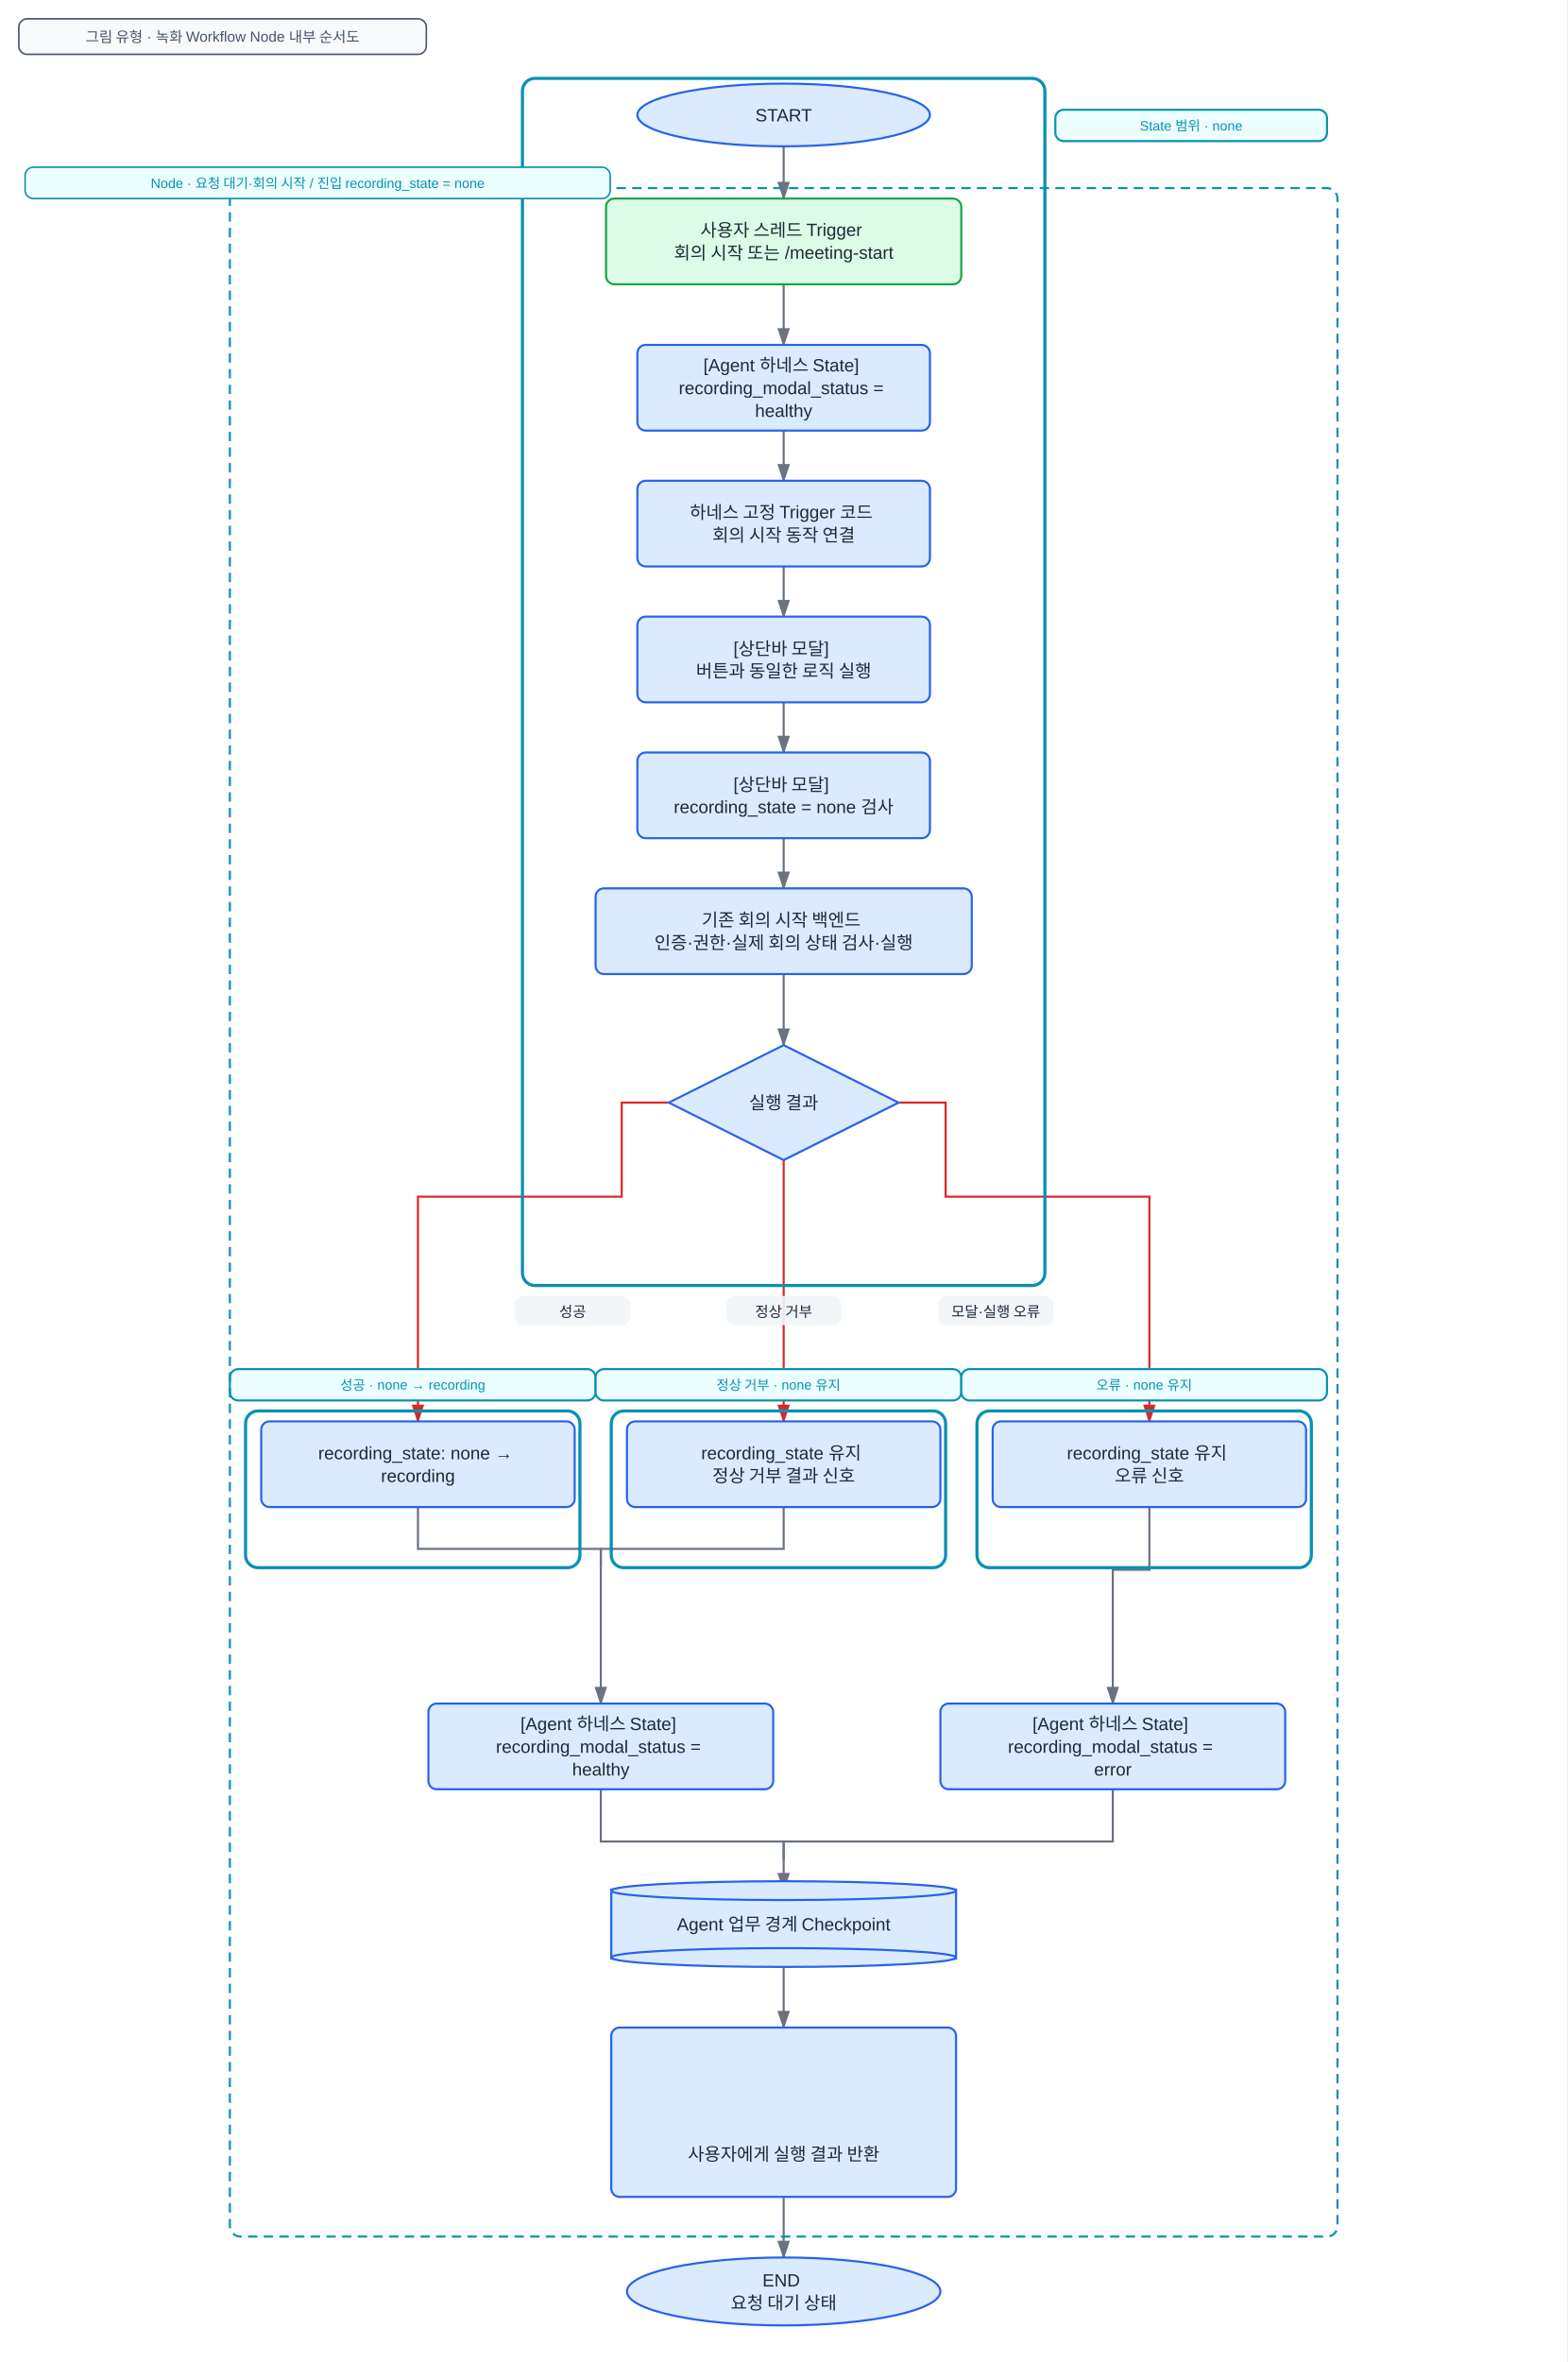
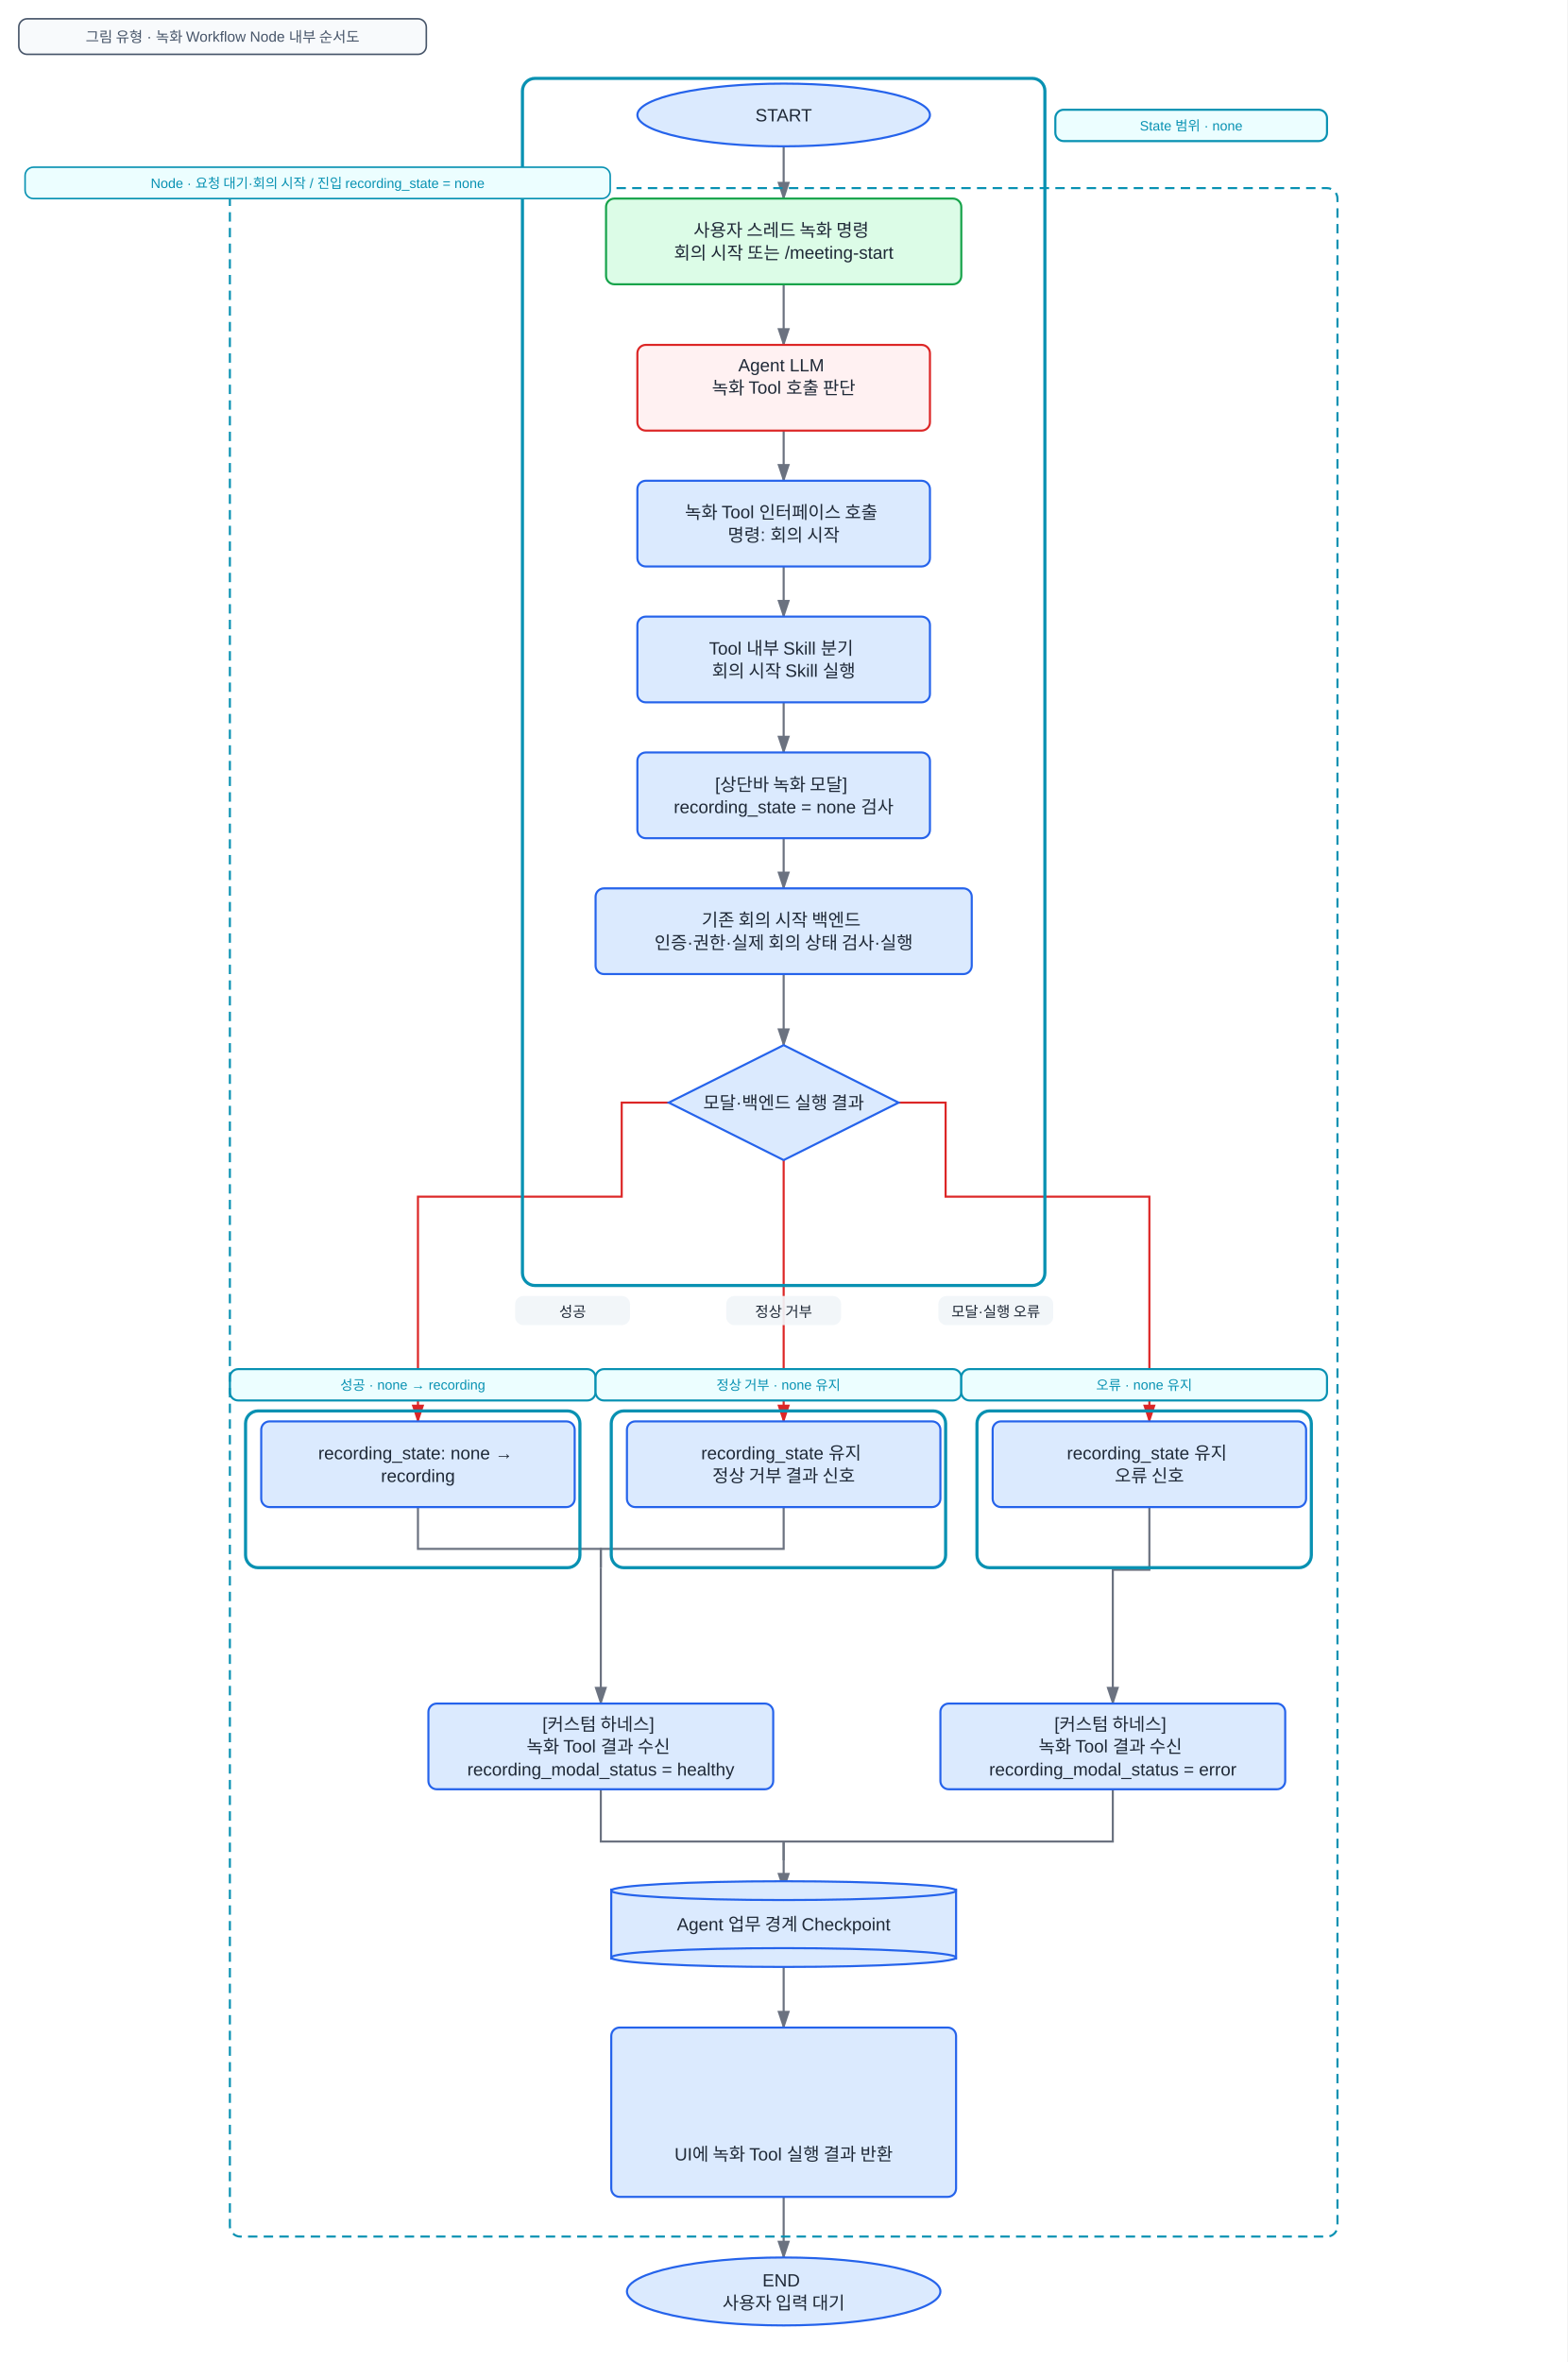
<svg xmlns="http://www.w3.org/2000/svg" width="1500" height="2260" viewBox="0 0 1500 2260">
  <defs>
    <marker id="a6b7280" markerWidth="10" markerHeight="10" refX="8" refY="3" orient="auto">
      <path d="M0 0L0 6L9 3z" fill="#6b7280" />
    </marker>
    <marker id="a2563eb" markerWidth="10" markerHeight="10" refX="8" refY="3" orient="auto">
      <path d="M0 0L0 6L9 3z" fill="#2563eb" />
    </marker>
    <marker id="adc2626" markerWidth="10" markerHeight="10" refX="8" refY="3" orient="auto">
      <path d="M0 0L0 6L9 3z" fill="#dc2626" />
    </marker>
    <marker id="a16a34a" markerWidth="10" markerHeight="10" refX="8" refY="3" orient="auto">
      <path d="M0 0L0 6L9 3z" fill="#16a34a" />
    </marker>
    <marker id="ad97706" markerWidth="10" markerHeight="10" refX="8" refY="3" orient="auto">
      <path d="M0 0L0 6L9 3z" fill="#d97706" />
    </marker>
    <marker id="af97316" markerWidth="10" markerHeight="10" refX="8" refY="3" orient="auto">
      <path d="M0 0L0 6L9 3z" fill="#f97316" />
    </marker>
    <marker id="a0f766e" markerWidth="10" markerHeight="10" refX="8" refY="3" orient="auto">
      <path d="M0 0L0 6L9 3z" fill="#0f766e" />
    </marker>
    <marker id="a475569" markerWidth="10" markerHeight="10" refX="8" refY="3" orient="auto">
      <path d="M0 0L0 6L9 3z" fill="#475569" />
    </marker>
    <marker id="a1f2937" markerWidth="10" markerHeight="10" refX="8" refY="3" orient="auto">
      <path d="M0 0L0 6L9 3z" fill="#1f2937" />
    </marker>
  </defs>
  <rect width="100%" height="100%" fill="white" />
  <polyline points="640,1055.00 595,1055.00 595,1145.00 400,1145.00 400,1360.00" fill="none" stroke="#dc2626" stroke-width="2" marker-end="url(#adc2626)" />
  <polyline points="750,1110.00 750,1280.00 750,1360.00" fill="none" stroke="#dc2626" stroke-width="2" marker-end="url(#adc2626)" />
  <polyline points="860,1055.00 905,1055.00 905,1145.00 1100,1145.00 1100,1360.00" fill="none" stroke="#dc2626" stroke-width="2" marker-end="url(#adc2626)" />
  <polyline points="400,1442.00 400,1482.00 575,1482.00 575,1500.00" fill="none" stroke="#6b7280" stroke-width="2" />
  <polyline points="750,1442.00 750,1482.00 575,1482.00 575,1500.00" fill="none" stroke="#6b7280" stroke-width="2" />
  <polyline points="575,1500.00 575,1630.00" fill="none" stroke="#6b7280" stroke-width="2" marker-end="url(#a6b7280)" />
  <polyline points="1100,1442.00 1100,1502.00 1065,1502.00 1065,1630.00" fill="none" stroke="#6b7280" stroke-width="2" marker-end="url(#a6b7280)" />
  <polyline points="575,1712.00 575,1762.00 750,1762.00 750,1780.00" fill="none" stroke="#6b7280" stroke-width="2" />
  <polyline points="1065,1712.00 1065,1762.00 750,1762.00 750,1780.00" fill="none" stroke="#6b7280" stroke-width="2" />
  <polyline points="750,1780.00 750,1808.00" fill="none" stroke="#6b7280" stroke-width="2" marker-end="url(#a6b7280)" />
  <polyline points="750,1882.00 750,1940.00" fill="none" stroke="#6b7280" stroke-width="2" marker-end="url(#a6b7280)" />
  <polyline points="750,2102.00 750,2160.00" fill="none" stroke="#6b7280" stroke-width="2" marker-end="url(#a6b7280)" />
  <polyline points="750,140.00 750,190.00" fill="none" stroke="#6b7280" stroke-width="2" marker-end="url(#a6b7280)" />
  <polyline points="750,272.00 750,330.00" fill="none" stroke="#6b7280" stroke-width="2" marker-end="url(#a6b7280)" />
  <polyline points="750,412.00 750,460.00" fill="none" stroke="#6b7280" stroke-width="2" marker-end="url(#a6b7280)" />
  <polyline points="750,542.00 750,590.00" fill="none" stroke="#6b7280" stroke-width="2" marker-end="url(#a6b7280)" />
  <polyline points="750,672.00 750,720.00" fill="none" stroke="#6b7280" stroke-width="2" marker-end="url(#a6b7280)" />
  <polyline points="750,802.00 750,850.00" fill="none" stroke="#6b7280" stroke-width="2" marker-end="url(#a6b7280)" />
  <polyline points="750,932.00 750,1000.00" fill="none" stroke="#6b7280" stroke-width="2" marker-end="url(#a6b7280)" />
  <rect x="493" y="1240.00" width="110" height="27.92" rx="8" fill="#f1f5f9" fill-opacity="0.92" stroke="transparent" stroke-width="1" />
  <rect x="695" y="1240.00" width="110" height="27.92" rx="8" fill="#f1f5f9" fill-opacity="0.92" stroke="transparent" stroke-width="1" />
  <rect x="898" y="1240.00" width="110" height="27.92" rx="8" fill="#f1f5f9" fill-opacity="0.92" stroke="transparent" stroke-width="1" />
  <ellipse cx="750" cy="110.00" rx="140" ry="30.00" fill="#dbeafe" stroke="#2563eb" stroke-width="2" />
  <rect x="580" y="190.00" width="340" height="82.00" rx="8" fill="#dcfce7" fill-opacity="1" stroke="#16a34a" stroke-width="2" />
-   <rect x="610" y="330.00" width="280" height="82.00" rx="8" fill="#dbeafe" fill-opacity="1" stroke="#2563eb" stroke-width="2" />
+   <rect x="610" y="330.00" width="280" height="82.00" rx="8" fill="#fff1f2" fill-opacity="1" stroke="#dc2626" stroke-width="2" />
  <rect x="610" y="460.00" width="280" height="82.00" rx="8" fill="#dbeafe" fill-opacity="1" stroke="#2563eb" stroke-width="2" />
  <rect x="610" y="590.00" width="280" height="82.00" rx="8" fill="#dbeafe" fill-opacity="1" stroke="#2563eb" stroke-width="2" />
  <rect x="610" y="720.00" width="280" height="82.00" rx="8" fill="#dbeafe" fill-opacity="1" stroke="#2563eb" stroke-width="2" />
  <rect x="570" y="850.00" width="360" height="82.00" rx="8" fill="#dbeafe" fill-opacity="1" stroke="#2563eb" stroke-width="2" />
  <polygon points="750,1000.00 860,1055.00 750,1110.00 640,1055.00" fill="#dbeafe" stroke="#2563eb" stroke-width="2" />
  <rect x="250" y="1360.00" width="300" height="82.00" rx="8" fill="#dbeafe" fill-opacity="1" stroke="#2563eb" stroke-width="2" />
  <rect x="600" y="1360.00" width="300" height="82.00" rx="8" fill="#dbeafe" fill-opacity="1" stroke="#2563eb" stroke-width="2" />
  <rect x="950" y="1360.00" width="300" height="82.00" rx="8" fill="#dbeafe" fill-opacity="1" stroke="#2563eb" stroke-width="2" />
  <rect x="410" y="1630.00" width="330" height="82.00" rx="8" fill="#dbeafe" fill-opacity="1" stroke="#2563eb" stroke-width="2" />
  <rect x="900" y="1630.00" width="330" height="82.00" rx="8" fill="#dbeafe" fill-opacity="1" stroke="#2563eb" stroke-width="2" />
  <rect x="585" y="1808.00" width="330" height="66.00" rx="0" fill="#dbeafe" fill-opacity="1" stroke="#2563eb" stroke-width="2" />
  <ellipse cx="750" cy="1809.00" rx="165" ry="9.00" fill="#dbeafe" stroke="#2563eb" stroke-width="2" />
  <ellipse cx="750" cy="1873.00" rx="165" ry="9.00" fill="#dbeafe" stroke="#2563eb" stroke-width="2" />
  <rect x="585" y="1940.00" width="330" height="162.00" rx="8" fill="#dbeafe" fill-opacity="1" stroke="#2563eb" stroke-width="2" />
  <ellipse cx="750" cy="2192.50" rx="150" ry="32.50" fill="#dbeafe" stroke="#2563eb" stroke-width="2" />
  <text x="750" y="116.12" text-anchor="middle" font-family="Arial,'Noto Sans KR',sans-serif" font-size="17" fill="#1f2937">
    <tspan x="750" dy="0">START</tspan>
  </text>
  <text x="750" y="226.24" text-anchor="middle" font-family="Arial,'Noto Sans KR',sans-serif" font-size="17" fill="#1f2937">
-     <tspan x="750" dy="0">사용자 스레드 Trigger</tspan>
+     <tspan x="750" dy="0">사용자 스레드 녹화 명령</tspan>
    <tspan x="750" dy="21.76">회의 시작 또는 /meeting-start</tspan>
  </text>
  <text x="750" y="355.36" text-anchor="middle" font-family="Arial,'Noto Sans KR',sans-serif" font-size="17" fill="#1f2937">
-     <tspan x="750" dy="0">[Agent 하네스 State]</tspan>
-     <tspan x="750" dy="21.76">recording_modal_status =</tspan>
-     <tspan x="750" dy="21.76">healthy</tspan>
+     <tspan x="750" dy="0">Agent LLM</tspan>
+     <tspan x="750" dy="21.76">녹화 Tool 호출 판단</tspan>
  </text>
  <text x="750" y="496.24" text-anchor="middle" font-family="Arial,'Noto Sans KR',sans-serif" font-size="17" fill="#1f2937">
-     <tspan x="750" dy="0">하네스 고정 Trigger 코드</tspan>
-     <tspan x="750" dy="21.76">회의 시작 동작 연결</tspan>
+     <tspan x="750" dy="0">녹화 Tool 인터페이스 호출</tspan>
+     <tspan x="750" dy="21.76">명령: 회의 시작</tspan>
  </text>
  <text x="750" y="626.24" text-anchor="middle" font-family="Arial,'Noto Sans KR',sans-serif" font-size="17" fill="#1f2937">
-     <tspan x="750" dy="0">[상단바 모달]</tspan>
-     <tspan x="750" dy="21.76">버튼과 동일한 로직 실행</tspan>
+     <tspan x="750" dy="0">Tool 내부 Skill 분기</tspan>
+     <tspan x="750" dy="21.76">회의 시작 Skill 실행</tspan>
  </text>
  <text x="750" y="756.24" text-anchor="middle" font-family="Arial,'Noto Sans KR',sans-serif" font-size="17" fill="#1f2937">
-     <tspan x="750" dy="0">[상단바 모달]</tspan>
+     <tspan x="750" dy="0">[상단바 녹화 모달]</tspan>
    <tspan x="750" dy="21.76">recording_state = none 검사</tspan>
  </text>
  <text x="750" y="886.24" text-anchor="middle" font-family="Arial,'Noto Sans KR',sans-serif" font-size="17" fill="#1f2937">
    <tspan x="750" dy="0">기존 회의 시작 백엔드</tspan>
    <tspan x="750" dy="21.76">인증·권한·실제 회의 상태 검사·실행</tspan>
  </text>
  <text x="750" y="1061.12" text-anchor="middle" font-family="Arial,'Noto Sans KR',sans-serif" font-size="17" fill="#1f2937">
-     <tspan x="750" dy="0">실행 결과</tspan>
+     <tspan x="750" dy="0">모달·백엔드 실행 결과</tspan>
  </text>
  <text x="400" y="1396.24" text-anchor="middle" font-family="Arial,'Noto Sans KR',sans-serif" font-size="17" fill="#1f2937">
    <tspan x="400" dy="0">recording_state: none →</tspan>
    <tspan x="400" dy="21.76">recording</tspan>
  </text>
  <text x="750" y="1396.24" text-anchor="middle" font-family="Arial,'Noto Sans KR',sans-serif" font-size="17" fill="#1f2937">
    <tspan x="750" dy="0">recording_state 유지</tspan>
    <tspan x="750" dy="21.76">정상 거부 결과 신호</tspan>
  </text>
  <text x="1100" y="1396.24" text-anchor="middle" font-family="Arial,'Noto Sans KR',sans-serif" font-size="17" fill="#1f2937">
    <tspan x="1100" dy="0">recording_state 유지</tspan>
    <tspan x="1100" dy="21.76">오류 신호</tspan>
  </text>
  <text x="548" y="1260.00" text-anchor="middle" font-family="Arial,'Noto Sans KR',sans-serif" font-size="14" fill="#1f2937">
    <tspan x="548" dy="0">성공</tspan>
  </text>
  <text x="750" y="1260.00" text-anchor="middle" font-family="Arial,'Noto Sans KR',sans-serif" font-size="14" fill="#1f2937">
    <tspan x="750" dy="0">정상 거부</tspan>
  </text>
  <text x="953" y="1260.00" text-anchor="middle" font-family="Arial,'Noto Sans KR',sans-serif" font-size="14" fill="#1f2937">
    <tspan x="953" dy="0">모달·실행 오류</tspan>
  </text>
  <text x="575" y="1655.36" text-anchor="middle" font-family="Arial,'Noto Sans KR',sans-serif" font-size="17" fill="#1f2937">
-     <tspan x="575" dy="0">[Agent 하네스 State]</tspan>
-     <tspan x="575" dy="21.76">recording_modal_status =</tspan>
-     <tspan x="575" dy="21.76">healthy</tspan>
+     <tspan x="575" dy="0">[커스텀 하네스]</tspan>
+     <tspan x="575" dy="21.76">녹화 Tool 결과 수신</tspan>
+     <tspan x="575" dy="21.76">recording_modal_status = healthy</tspan>
  </text>
  <text x="1065" y="1655.36" text-anchor="middle" font-family="Arial,'Noto Sans KR',sans-serif" font-size="17" fill="#1f2937">
-     <tspan x="1065" dy="0">[Agent 하네스 State]</tspan>
-     <tspan x="1065" dy="21.76">recording_modal_status =</tspan>
-     <tspan x="1065" dy="21.76">error</tspan>
+     <tspan x="1065" dy="0">[커스텀 하네스]</tspan>
+     <tspan x="1065" dy="21.76">녹화 Tool 결과 수신</tspan>
+     <tspan x="1065" dy="21.76">recording_modal_status = error</tspan>
  </text>
  <text x="750" y="1847.12" text-anchor="middle" font-family="Arial,'Noto Sans KR',sans-serif" font-size="17" fill="#1f2937">
    <tspan x="750" dy="0">Agent 업무 경계 Checkpoint</tspan>
  </text>
  <text x="750" y="2067.12" text-anchor="middle" font-family="Arial,'Noto Sans KR',sans-serif" font-size="17" fill="#1f2937">
-     <tspan x="750" dy="0">사용자에게 실행 결과 반환</tspan>
+     <tspan x="750" dy="0">UI에 녹화 Tool 실행 결과 반환</tspan>
  </text>
  <text x="750" y="2187.74" text-anchor="middle" font-family="Arial,'Noto Sans KR',sans-serif" font-size="17" fill="#1f2937">
    <tspan x="750" dy="0">END</tspan>
-     <tspan x="750" dy="21.76">요청 대기 상태</tspan>
+     <tspan x="750" dy="21.76">사용자 입력 대기</tspan>
  </text>
  <g id="ge-annotations">
    <rect x="18" y="18" width="390" height="34" rx="8" fill="#f8fafc" stroke="#475569" stroke-width="1.5" />
    <text x="213.00" y="40.25" text-anchor="middle" font-family="Arial,'Noto Sans KR',sans-serif" font-size="14" fill="#475569">
      <tspan x="213.00" dy="0">그림 유형 · 녹화 Workflow Node 내부 순서도</tspan>
    </text>
    <rect x="500" y="75" width="500" height="1155" rx="12" fill="none" stroke="#0891b2" stroke-width="3" />
    <rect x="1010" y="105" width="260" height="30" rx="8" fill="#ecfeff" stroke="#0891b2" stroke-width="2" />
    <text x="1140.00" y="124.88" text-anchor="middle" font-family="Arial,'Noto Sans KR',sans-serif" font-size="13" fill="#0891b2">
      <tspan x="1140.00" dy="0">State 범위 · none</tspan>
    </text>
    <rect x="235" y="1350" width="320" height="150" rx="12" fill="none" stroke="#0891b2" stroke-width="3" />
    <rect x="220" y="1310" width="350" height="30" rx="8" fill="#ecfeff" stroke="#0891b2" stroke-width="2" />
    <text x="395.00" y="1329.88" text-anchor="middle" font-family="Arial,'Noto Sans KR',sans-serif" font-size="13" fill="#0891b2">
      <tspan x="395.00" dy="0">성공 · none → recording</tspan>
    </text>
    <rect x="585" y="1350" width="320" height="150" rx="12" fill="none" stroke="#0891b2" stroke-width="3" />
    <rect x="570" y="1310" width="350" height="30" rx="8" fill="#ecfeff" stroke="#0891b2" stroke-width="2" />
    <text x="745.00" y="1329.88" text-anchor="middle" font-family="Arial,'Noto Sans KR',sans-serif" font-size="13" fill="#0891b2">
      <tspan x="745.00" dy="0">정상 거부 · none 유지</tspan>
    </text>
    <rect x="935" y="1350" width="320" height="150" rx="12" fill="none" stroke="#0891b2" stroke-width="3" />
    <rect x="920" y="1310" width="350" height="30" rx="8" fill="#ecfeff" stroke="#0891b2" stroke-width="2" />
    <text x="1095.00" y="1329.88" text-anchor="middle" font-family="Arial,'Noto Sans KR',sans-serif" font-size="13" fill="#0891b2">
      <tspan x="1095.00" dy="0">오류 · none 유지</tspan>
    </text>
    <rect x="220" y="180" width="1060" height="1960" rx="10" fill="none" stroke="#0891b2" stroke-width="2" stroke-dasharray="9 6" />
    <rect x="24" y="160" width="560" height="30" rx="8" fill="#ecfeff" stroke="#0891b2" stroke-width="1.5" />
    <text x="304.00" y="179.88" text-anchor="middle" font-family="Arial,'Noto Sans KR',sans-serif" font-size="13" fill="#0891b2">
      <tspan x="304.00" dy="0">Node · 요청 대기·회의 시작 / 진입 recording_state = none</tspan>
    </text>
  </g>
</svg>
